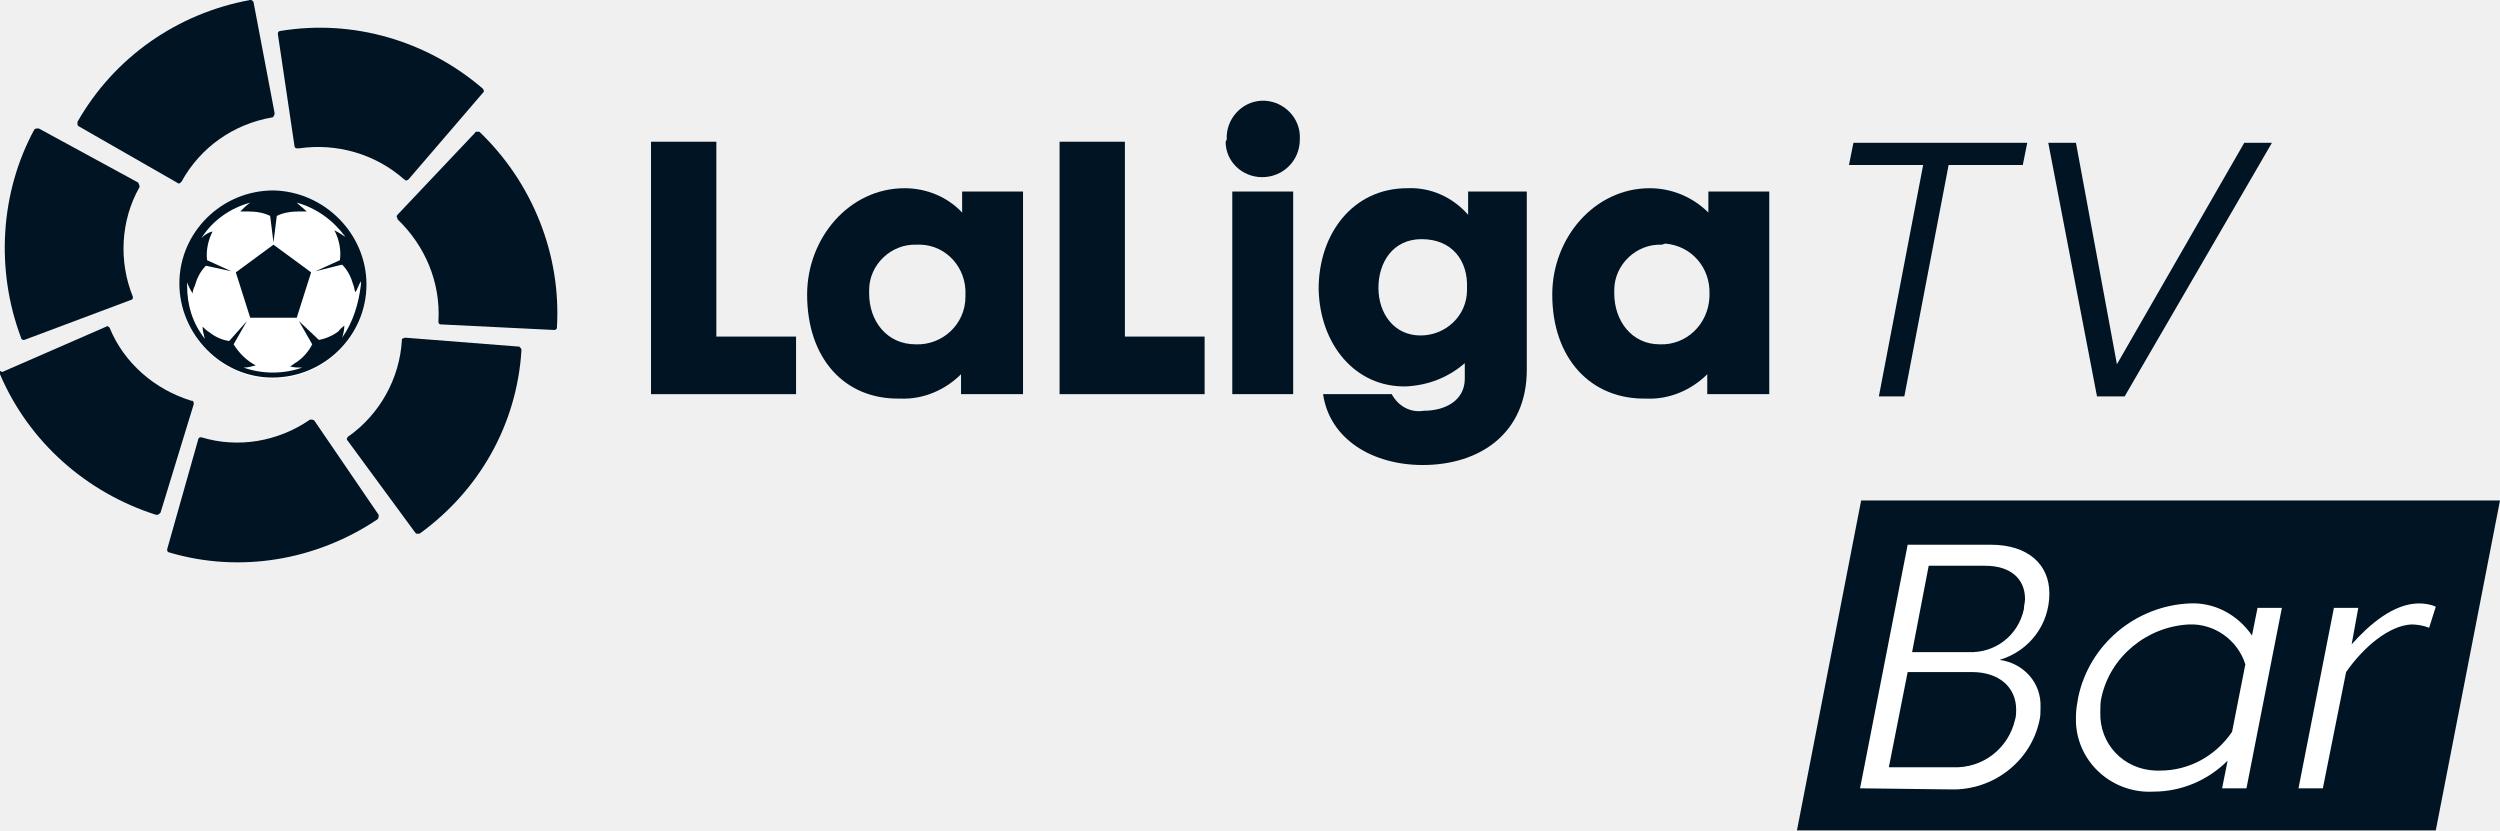
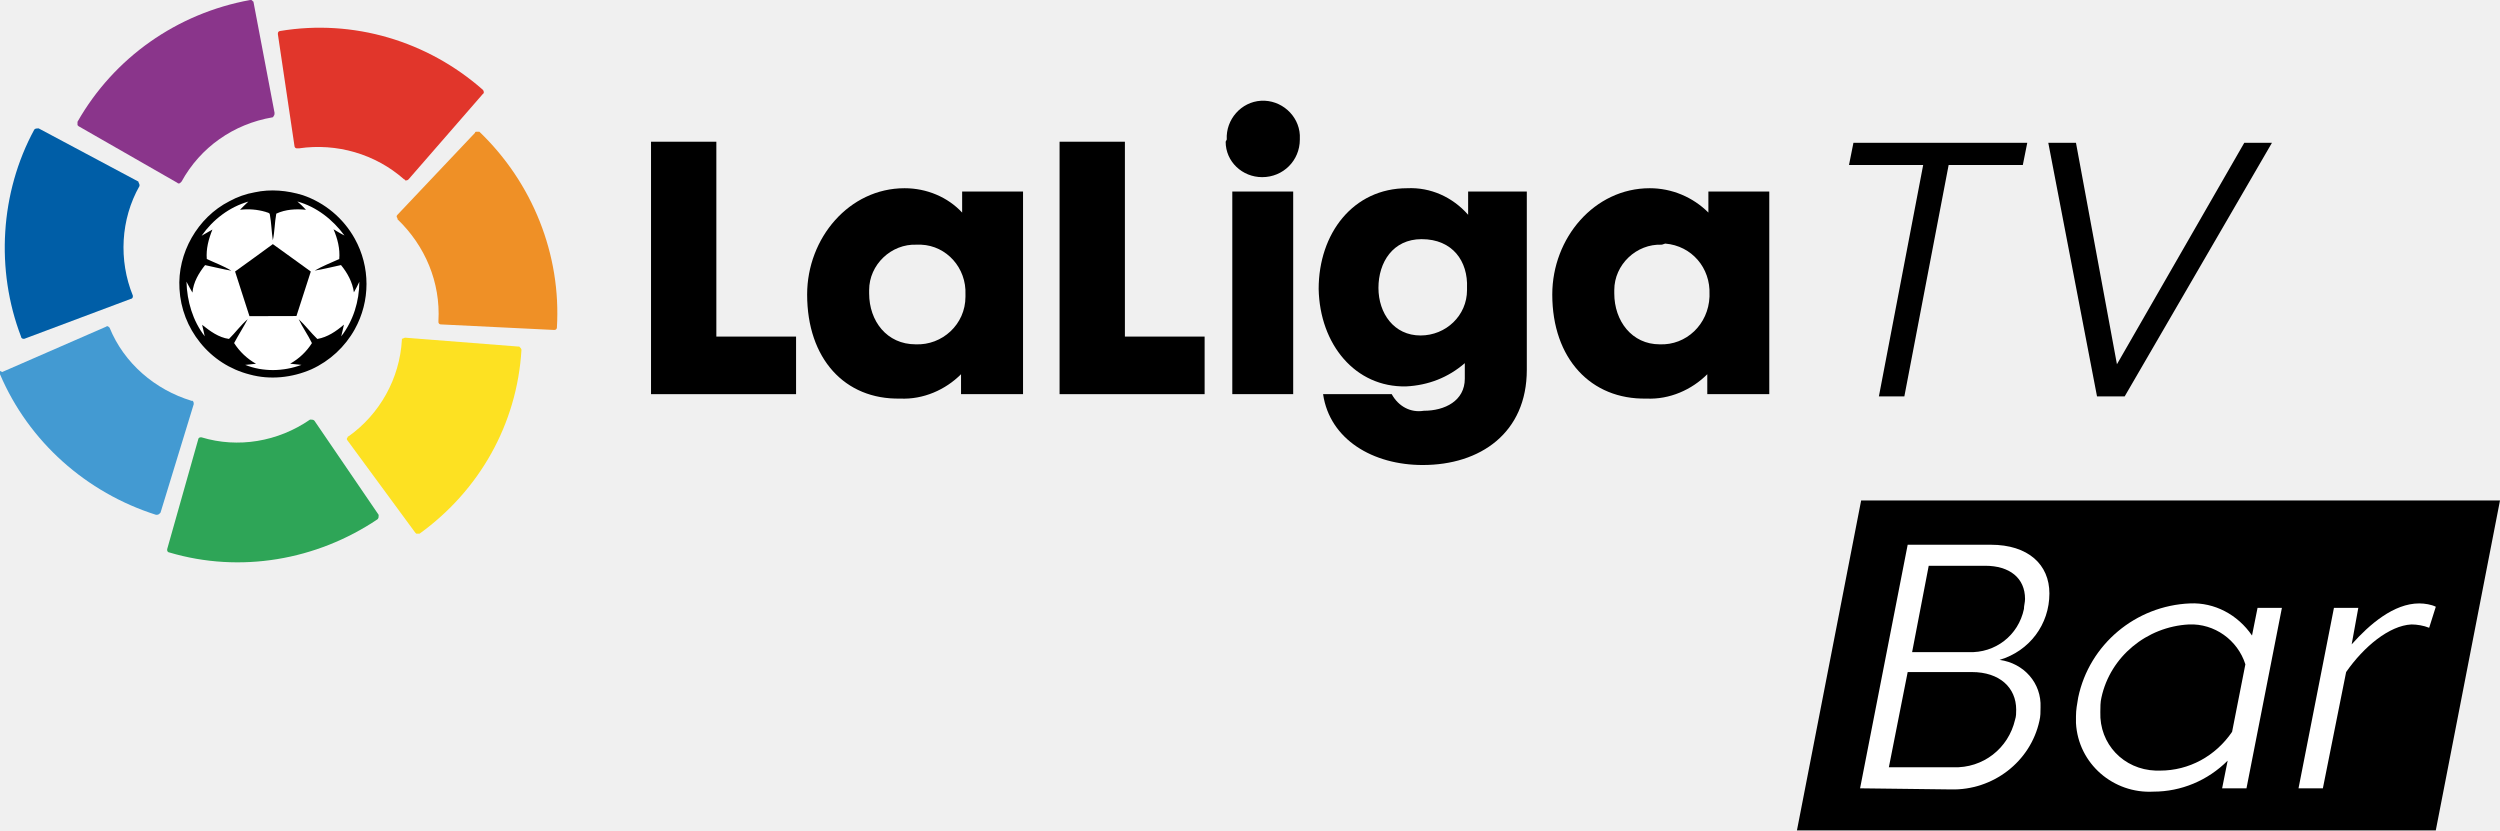
- <svg xmlns="http://www.w3.org/2000/svg" enable-background="new 0 0 225.8 75" version="1.1" viewBox="0 0 225.8 75" xml:space="preserve">
-   <path d="M168.1,45.2h57.7L220,75h-57.7L168.1,45.2z" fill="#001423" />
-   <g fill="#001423">
-     <path d="m173.7 14.9h-6.7l0.4-2h15.7l-0.4 2h-6.7l-4 20.9h-2.3l4-20.9z" />
-     <path d="m191.2 32.9 11.5-20h2.5l-13.3 22.9h-2.5l-4.4-22.9h2.5l3.7 20z" />
-     <polygon points="71.9 35.6 58.8 35.6 58.8 12.8 64.7 12.8 64.7 30.4 71.9 30.4" />
+ <svg xmlns="http://www.w3.org/2000/svg" width="800" height="265.72" enable-background="new 0 0 225.8 75" version="1.1" viewBox="0 0 800 265.72" xml:space="preserve">
+   <g transform="matrix(.50388 0 0 .50388 -100.25 -.00014652)">
+     <g transform="matrix(7.0313 0 0 7.0313 198.95 .00028)">
+       <path d="m7 11v0.3l0.1 0.1 8.9 5.1c0.1 0.1 0.2 0.1 0.3 0l0.1-0.1c1.7-3.1 4.7-5.2 8.2-5.8 0 0 0.1 0 0.1-0.1 0.1-0.1 0.1-0.2 0.1-0.3l-1.9-10s0-0.1-0.1-0.1c0-0.1-0.1-0.1-0.2-0.1-6.6 1.2-12.3 5.2-15.6 11" fill="#8a358b" />
+       <path d="m1.9 30.4c0 0.1 0.1 0.2 0.2 0.2h0.1l9.6-3.6c0.1 0 0.2-0.1 0.2-0.2v-0.1c-1.3-3.2-1.1-6.9 0.6-9.9v-0.1c0-0.1-0.1-0.2-0.1-0.3l-9-4.8h-0.1c-0.1 0-0.2 0-0.3 0.1-3.1 5.7-3.5 12.7-1.2 18.7" fill="#005ea7" />
+       <path d="m14.1 46.5c0.1 0 0.2 0 0.3-0.1l0.1-0.1 3-9.8c0-0.1 0-0.2-0.1-0.3h-0.1c-3.3-1-6.1-3.4-7.4-6.6-0.1-0.1-0.2-0.2-0.3-0.1l-9.4 4.1-0.2-0.1v0.3c2.6 6.1 7.8 10.7 14.1 12.7" fill="#439ad2" />
+       <path d="m34.1 46.9c0.1-0.1 0.1-0.2 0.1-0.3v-0.1l-5.8-8.5c-0.1-0.1-0.2-0.1-0.3-0.1h-0.1c-2.9 2-6.5 2.6-9.8 1.6h-0.1c-0.1 0-0.2 0.1-0.2 0.2l-2.8 9.9v0.1c0 0.1 0.1 0.2 0.2 0.2 6.4 1.9 13.3 0.7 18.8-3" fill="#2ea557" />
+       <path d="m47.1 31.6c0-0.1-0.1-0.2-0.2-0.3h-0.1l-10.2-0.8c-0.1 0-0.2 0.1-0.3 0.1v0.1c-0.2 3.5-2 6.7-4.8 8.7 0 0-0.1 0-0.1 0.1-0.1 0.1-0.1 0.2 0 0.3l6.1 8.3 0.1 0.1h0.3c5.4-3.9 8.8-9.9 9.2-16.6" fill="#fde122" />
+       <path d="m43.3 11.9h-0.3s-0.1 0-0.1 0.1l-7 7.4c-0.1 0.1-0.1 0.2 0 0.3v0.1c2.5 2.4 3.9 5.7 3.7 9.2v0.1c0 0.1 0.1 0.2 0.2 0.2l10.2 0.5h0.1c0.1 0 0.2-0.1 0.2-0.2 0.4-6.6-2.2-13.1-7-17.7" fill="#ef9026" />
+       <path d="m25.3 2.8c-0.1 0-0.2 0.1-0.2 0.2v0.1l1.5 10.1c0 0.1 0.1 0.2 0.2 0.2h0.2c3.4-0.5 6.9 0.5 9.5 2.8 0 0 0.1 0 0.1 0.1 0.1 0 0.2 0 0.3-0.1l6.7-7.7 0.1-0.1c0-0.1 0-0.2-0.1-0.3-5-4.4-11.7-6.4-18.3-5.3" fill="#e1362b" />
+     </g>
+     <g transform="matrix(.9111 0 0 .9111 .87474 .31849)">
+       <path class="cls-1" d="m357.91 163.95c7.83-11.18 19.37-20 32.57-23.74-2 1.91-4 3.69-5.86 5.72a44.54 44.54 0 0 1 17.79 1.44c1 0.53 2.75 0.43 3 1.75 1.09 6 1.2 12.07 2.1 18.06 1.31-6.11 1.24-12.42 2.4-18.56 6.39-3 13.74-3.42 20.68-2.68a66.08 66.08 0 0 0-6-5.8c13.35 3.67 24.76 12.66 32.86 23.73-2.64-1.26-5.1-2.87-7.63-4.33 2.79 6.53 4.58 13.58 4 20.72-5.73 2.62-11.66 4.87-17.09 8.06 6.14-1 12.2-2.55 18.29-3.86 4.51 5.45 8 11.91 9 19 1.42-2.37 2.53-4.9 3.79-7.35 0 13.61-4.25 27.31-12.66 38.09 0.63-2.74 1.37-5.45 1.91-8.21-5.36 4.6-11.45 8.78-18.55 10-4.57-4.38-8.34-9.53-13-13.82 2.71 5.76 6.48 10.95 9.26 16.69a42.48 42.48 0 0 1-15.18 14.36c2.62 0.34 5.25 0.54 7.9 0.82-12.49 4.62-26.86 5-39.27 0 2.51-0.28 5-0.47 7.55-0.77a43.27 43.27 0 0 1-15.26-14.44c3-5.61 6.44-11 9.44-16.6-4.77 4.12-8.49 9.31-13 13.73-7.22-1-13.19-5.44-18.72-9.83 0.58 2.67 1.32 5.31 1.81 8-8.39-10.84-12.36-24.5-12.74-38.09 1.39 2.54 2.7 5.12 4.17 7.61 0.63-7.21 4.4-13.6 8.81-19.15 6.09 1.32 12.15 2.8 18.29 3.89-5.4-3.32-11.4-5.45-17.11-8.14-0.57-7.09 1.29-14 3.93-20.53-2.52 1.38-5 2.91-7.47 4.29m23.34 25c3.25 10.38 6.81 20.67 10 31.06 10.91-0.05 21.83 0.06 32.75-0.06 3.2-10.37 6.79-20.62 10-31-8.86-6.3-17.56-12.84-26.45-19.11-8.77 6.38-17.51 12.81-26.34 19.1z" fill="#fff" />
+       <path d="m395 133.69c11.08-2.42 22.67-1.3 33.45 2a65.79 65.79 0 0 1 36.23 30.31 65 65 0 0 1 0 63.19 65.76 65.76 0 0 1-30.16 27.87c-13.45 5.87-28.88 7.56-43.1 3.61a64.45 64.45 0 0 1-34.48-22.2 65.15 65.15 0 0 1-14.43-37.42c-1.58-24.89 12.61-49.88 34.85-61.16a57 57 0 0 1 17.64-6.2m-37 30.26c2.52-1.38 5-2.91 7.47-4.29-2.64 6.5-4.5 13.44-3.93 20.53 5.71 2.69 11.71 4.82 17.11 8.14-6.14-1.09-12.2-2.57-18.29-3.89-4.41 5.55-8.18 11.94-8.81 19.15-1.47-2.49-2.78-5.07-4.17-7.61 0.38 13.59 4.35 27.25 12.74 38.09-0.49-2.69-1.23-5.33-1.81-8 5.53 4.39 11.5 8.86 18.72 9.83 4.49-4.42 8.21-9.61 13-13.73-3 5.61-6.42 11-9.44 16.6a43.27 43.27 0 0 0 15.26 14.44c-2.52 0.3-5 0.49-7.55 0.77 12.41 5 26.78 4.65 39.27 0-2.65-0.28-5.28-0.48-7.9-0.82a42.48 42.48 0 0 0 15.18-14.36c-2.78-5.74-6.55-10.93-9.26-16.69 4.65 4.29 8.42 9.44 13 13.82 7.1-1.21 13.19-5.39 18.55-10-0.54 2.76-1.28 5.47-1.91 8.21 8.41-10.78 12.63-24.48 12.66-38.09-1.26 2.45-2.37 5-3.79 7.35-1-7.07-4.5-13.53-9-19-6.09 1.31-12.15 2.84-18.29 3.86 5.43-3.19 11.36-5.44 17.09-8.06 0.61-7.14-1.18-14.19-4-20.72 2.53 1.46 5 3.07 7.63 4.33-8.1-11.07-19.51-20.06-32.86-23.73a66.08 66.08 0 0 1 6 5.8c-6.94-0.74-14.29-0.31-20.68 2.68-1.16 6.14-1.09 12.45-2.4 18.56-0.9-6-1-12.09-2.1-18.06-0.26-1.32-2-1.22-3-1.75a44.54 44.54 0 0 0-17.79-1.44c1.83-2 3.91-3.81 5.86-5.72-13.2 3.73-24.74 12.56-32.57 23.74z" />
+       <path d="m381.25 188.92c8.83-6.29 17.57-12.72 26.34-19.1 8.89 6.27 17.59 12.81 26.45 19.11-3.2 10.37-6.79 20.62-10 31-10.92 0.12-21.84 0-32.75 0.06-3.24-10.39-6.8-20.68-10-31.06z" />
+     </g>
+   </g>
+   <path d="m595.57 160.14h204.43l-20.549 105.58h-204.43z" stroke-width="3.543" />
+   <g transform="matrix(3.543 0 0 3.543 -.00082672 -.00083652)">
+     <path d="m173.7 14.9h-6.7l0.4-2h15.7l-0.4 2h-6.7l-4 20.9h-2.3z" />
+     <path d="m191.2 32.9 11.5-20h2.5l-13.3 22.9h-2.5l-4.4-22.9h2.5z" />
+     <polygon points="64.7 12.8 64.7 30.4 71.9 30.4 71.9 35.6 58.8 35.6 58.8 12.8" />
    <path d="m82.8 22.1c-2.3-0.1-4.3 1.8-4.3 4.1v0.3c0 2.5 1.6 4.6 4.2 4.6 2.4 0.1 4.5-1.8 4.5-4.3v-0.2c0.1-2.4-1.7-4.4-4-4.5h-0.4m-9.9 4.5c0-5.1 3.8-9.6 8.8-9.6 2 0 3.9 0.8 5.2 2.2v-1.9h5.5v18.3h-5.6v-1.8c-1.4 1.4-3.4 2.3-5.5 2.2-5 0.1-8.4-3.6-8.4-9.4" />
-     <polygon points="108.8 35.6 95.7 35.6 95.7 12.8 101.6 12.8 101.6 30.4 108.8 30.4" />
-     <path d="m116.8 35.6h-5.5v-18.3h5.5v18.3zm-6-23c-0.1-1.8 1.3-3.4 3.1-3.5s3.4 1.3 3.5 3.1v0.4c0 1.9-1.5 3.4-3.4 3.4-1.8 0-3.3-1.4-3.3-3.2l0.1-0.2" />
+     <polygon points="101.6 12.8 101.6 30.4 108.8 30.4 108.8 35.6 95.7 35.6 95.7 12.8" />
+     <path d="m116.8 35.6h-5.5v-18.3h5.5zm-6-23c-0.1-1.8 1.3-3.4 3.1-3.5s3.4 1.3 3.5 3.1v0.4c0 1.9-1.5 3.4-3.4 3.4-1.8 0-3.3-1.4-3.3-3.2l0.1-0.2" />
    <path d="m128.4 21.6c-2.6 0-3.9 2.1-3.9 4.4s1.4 4.3 3.8 4.3c2.3 0 4.2-1.8 4.2-4.1v-0.2c0.1-2.4-1.3-4.4-4.1-4.4m-9.3 4.5c0-5 3.1-9.1 8-9.1 2.1-0.1 4.1 0.8 5.5 2.4v-2.1h5.3v16.1c0 5.7-4.2 8.6-9.4 8.6-4.5 0-8.4-2.3-9-6.4h6.2c0.6 1.1 1.7 1.7 2.9 1.5 1.9 0 3.7-0.9 3.7-2.9v-1.4c-1.5 1.3-3.3 2-5.3 2.1-4.6 0.1-7.8-3.8-7.9-8.8" />
    <path d="m150.1 22.1c-2.3-0.1-4.3 1.8-4.3 4.1v0.3c0 2.5 1.6 4.6 4.1 4.6 2.4 0.1 4.4-1.8 4.5-4.3v-0.2c0.1-2.4-1.6-4.4-4-4.6l-0.3 0.1m-9.9 4.5c0-5.1 3.8-9.6 8.8-9.6 2 0 3.9 0.8 5.3 2.2v-1.9h5.5v18.3h-5.6v-1.8c-1.4 1.4-3.4 2.3-5.5 2.2-5 0.1-8.5-3.6-8.5-9.4" />
  </g>
-   <g fill="#001423">
-     <path d="m7 11v0.3l0.1 0.1 8.9 5.1c0.1 0.1 0.2 0.1 0.3 0l0.1-0.1c1.7-3.1 4.7-5.2 8.2-5.8 0 0 0.1 0 0.1-0.1 0.1-0.1 0.1-0.2 0.1-0.3l-1.9-10s0-0.1-0.1-0.1c0-0.1-0.1-0.1-0.2-0.1-6.6 1.2-12.3 5.2-15.6 11" />
-     <path d="m1.9 30.5c0 0.1 0.1 0.2 0.2 0.2h0.1l9.6-3.6c0.1 0 0.2-0.1 0.2-0.2v-0.1c-1.3-3.2-1.1-6.9 0.6-9.9v-0.1c0-0.1-0.1-0.2-0.1-0.3l-9-4.9h-0.1c-0.1 0-0.2 0-0.3 0.1-3.1 5.7-3.5 12.7-1.2 18.8" />
-     <path d="m14.1 46.5c0.1 0 0.2 0 0.3-0.1l0.1-0.1 3-9.8c0-0.1 0-0.2-0.1-0.3h-0.1c-3.3-1-6.1-3.4-7.4-6.6-0.1-0.1-0.2-0.2-0.3-0.1l-9.4 4.1-0.2-0.1v0.3c2.6 6.1 7.8 10.7 14.1 12.7" />
-     <path d="m34.1 46.9c0.1-0.1 0.1-0.2 0.1-0.3v-0.1l-5.8-8.5c-0.1-0.1-0.2-0.1-0.3-0.1h-0.1c-2.9 2-6.5 2.6-9.8 1.6h-0.1c-0.1 0-0.2 0.1-0.2 0.2l-2.8 9.9v0.1c0 0.1 0.1 0.2 0.2 0.2 6.4 1.9 13.3 0.7 18.8-3" />
-     <path d="m47.1 31.6c0-0.1-0.1-0.2-0.2-0.3h-0.1l-10.2-0.8c-0.1 0-0.2 0.1-0.3 0.1v0.1c-0.2 3.5-2 6.7-4.8 8.7 0 0-0.1 0-0.1 0.1-0.1 0.1-0.1 0.2 0 0.3l6.1 8.3 0.1 0.1h0.3c5.4-3.9 8.8-9.9 9.2-16.6" />
-     <path d="m43.3 11.9h-0.3s-0.1 0-0.1 0.1l-7 7.4c-0.1 0.1-0.1 0.2 0 0.3v0.1c2.5 2.4 3.9 5.7 3.7 9.2v0.1c0 0.1 0.1 0.2 0.2 0.2l10.2 0.5h0.1c0.1 0 0.2-0.1 0.2-0.2 0.4-6.6-2.2-13.1-7-17.7" />
-     <path d="m25.3 2.8c-0.1 0-0.2 0.1-0.2 0.2v0.1l1.5 10.1c0 0.1 0.1 0.2 0.2 0.2h0.2c3.4-0.5 6.9 0.5 9.5 2.8 0 0 0.1 0 0.1 0.1 0.1 0 0.2 0 0.3-0.1l6.7-7.8 0.1-0.1c0-0.1 0-0.2-0.1-0.3-5-4.3-11.7-6.3-18.3-5.2" />
-   </g>
-   <g fill="#fff">
-     <path d="m168 71.2 4.3-22h7.5c3.4 0 5.3 1.8 5.3 4.4 0 2.8-1.8 5.2-4.5 6 2.2 0.3 3.8 2.1 3.7 4.3 0 0.4 0 0.8-0.1 1.2-0.8 3.7-4.2 6.3-8 6.2l-8.2-0.1zm14.1-7.1c0-2-1.5-3.4-4-3.4h-5.8l-1.7 8.6h5.8c2.7 0.1 5-1.7 5.6-4.3 0.1-0.3 0.1-0.6 0.1-0.9zm0.8-10c0-1.9-1.4-3-3.6-3h-5.1l-1.5 7.8h5.1c2.4 0.1 4.5-1.5 5-3.9 0-0.3 0.1-0.6 0.1-0.9z" />
+   <g transform="matrix(3.543 0 0 3.543 -.00082672 -.00083652)" fill="#fff">
+     <path d="m168 71.2 4.3-22h7.5c3.4 0 5.3 1.8 5.3 4.4 0 2.8-1.8 5.2-4.5 6 2.2 0.3 3.8 2.1 3.7 4.3 0 0.4 0 0.8-0.1 1.2-0.8 3.7-4.2 6.3-8 6.2zm14.1-7.1c0-2-1.5-3.4-4-3.4h-5.8l-1.7 8.6h5.8c2.7 0.1 5-1.7 5.6-4.3 0.1-0.3 0.1-0.6 0.1-0.9zm0.8-10c0-1.9-1.4-3-3.6-3h-5.1l-1.5 7.8h5.1c2.4 0.1 4.5-1.5 5-3.9 0-0.3 0.1-0.6 0.1-0.9z" />
    <path d="m203.4 57.4 0.5-2.5h2.2l-3.2 16.3h-2.2l0.5-2.5c-1.8 1.8-4.2 2.8-6.7 2.8-3.6 0.2-6.8-2.5-7-6.2v-0.6c0-0.6 0.1-1.1 0.2-1.7 1-4.8 5.2-8.3 10.1-8.5 2.2-0.1 4.3 1 5.6 2.9zm-1.8 8.7 1.2-6.1c-0.7-2.2-2.8-3.7-5.1-3.6-3.8 0.2-7.1 2.9-7.9 6.6-0.1 0.4-0.1 0.9-0.1 1.3-0.1 2.9 2.1 5.2 5 5.3h0.4c2.6 0 5-1.3 6.5-3.5z" />
    <path d="m211.9 60.7-2.1 10.5h-2.2l3.2-16.3h2.2l-0.6 3.3c1.6-1.8 3.8-3.7 6.1-3.7 0.5 0 1.1 0.1 1.5 0.3l-0.6 1.9c-0.5-0.2-1.1-0.3-1.6-0.3-2 0.1-4.3 2-5.9 4.3z" />
  </g>
-   <path d="m24.7 17.3c-4.7 0-8.5 3.8-8.5 8.4s3.8 8.5 8.4 8.5c4.7 0 8.5-3.8 8.5-8.4 0-4.7-3.8-8.5-8.4-8.5" fill="#fff" />
-   <g fill="#001423">
-     <path d="m30.9 30.5c0.1-0.3 0.2-0.7 0.2-1.1-0.2 0.2-0.4 0.3-0.5 0.5-0.5 0.4-1.2 0.7-1.8 0.8l-1.8-1.7 1.2 2.1c-0.3 0.6-0.8 1.2-1.4 1.6-0.2 0.1-0.4 0.3-0.6 0.4 0.4 0.1 0.7 0.1 1.1 0.1-1.7 0.6-3.6 0.6-5.3 0 0.4 0 0.7-0.1 1.1-0.2-0.8-0.4-1.5-1.1-2-1.9l1.2-2.1-1.6 1.8c-0.7-0.1-1.3-0.4-1.8-0.8-0.2-0.1-0.4-0.3-0.6-0.5 0 0.4 0.1 0.7 0.2 1.1-1.1-1.4-1.6-3-1.6-4.8v-0.3c0.1 0.3 0.3 0.7 0.5 1 0-0.2 0.1-0.5 0.2-0.7 0.2-0.7 0.5-1.3 1-1.8l2.3 0.5-2.2-1c-0.1-0.9 0.1-1.8 0.5-2.6-0.4 0.1-0.7 0.3-1 0.6 1-1.6 2.6-2.7 4.4-3.2-0.3 0.2-0.6 0.5-0.9 0.8h0.7c0.7 0 1.4 0.1 2 0.4l0.3 2.4 0.3-2.4c0.6-0.3 1.3-0.4 2-0.4h0.7c-0.3-0.3-0.6-0.5-0.9-0.8 1.8 0.5 3.3 1.6 4.4 3.1-0.3-0.2-0.6-0.4-1-0.6 0.1 0.2 0.2 0.4 0.3 0.7 0.2 0.6 0.3 1.3 0.2 2l-2.2 1 2.4-0.6c0.5 0.5 0.8 1.1 1 1.8 0.1 0.2 0.1 0.5 0.2 0.7 0.2-0.3 0.3-0.7 0.5-1v0.3c-0.2 1.7-0.7 3.4-1.7 4.8m-6.2-13.3c-4.7 0-8.5 3.8-8.5 8.4s3.8 8.5 8.4 8.5c4.7 0 8.5-3.8 8.5-8.4s-3.8-8.4-8.4-8.5" />
-     <polygon points="24.7 22.1 21.3 24.6 22.6 28.7 26.8 28.7 28.1 24.6" />
-   </g>
</svg>
